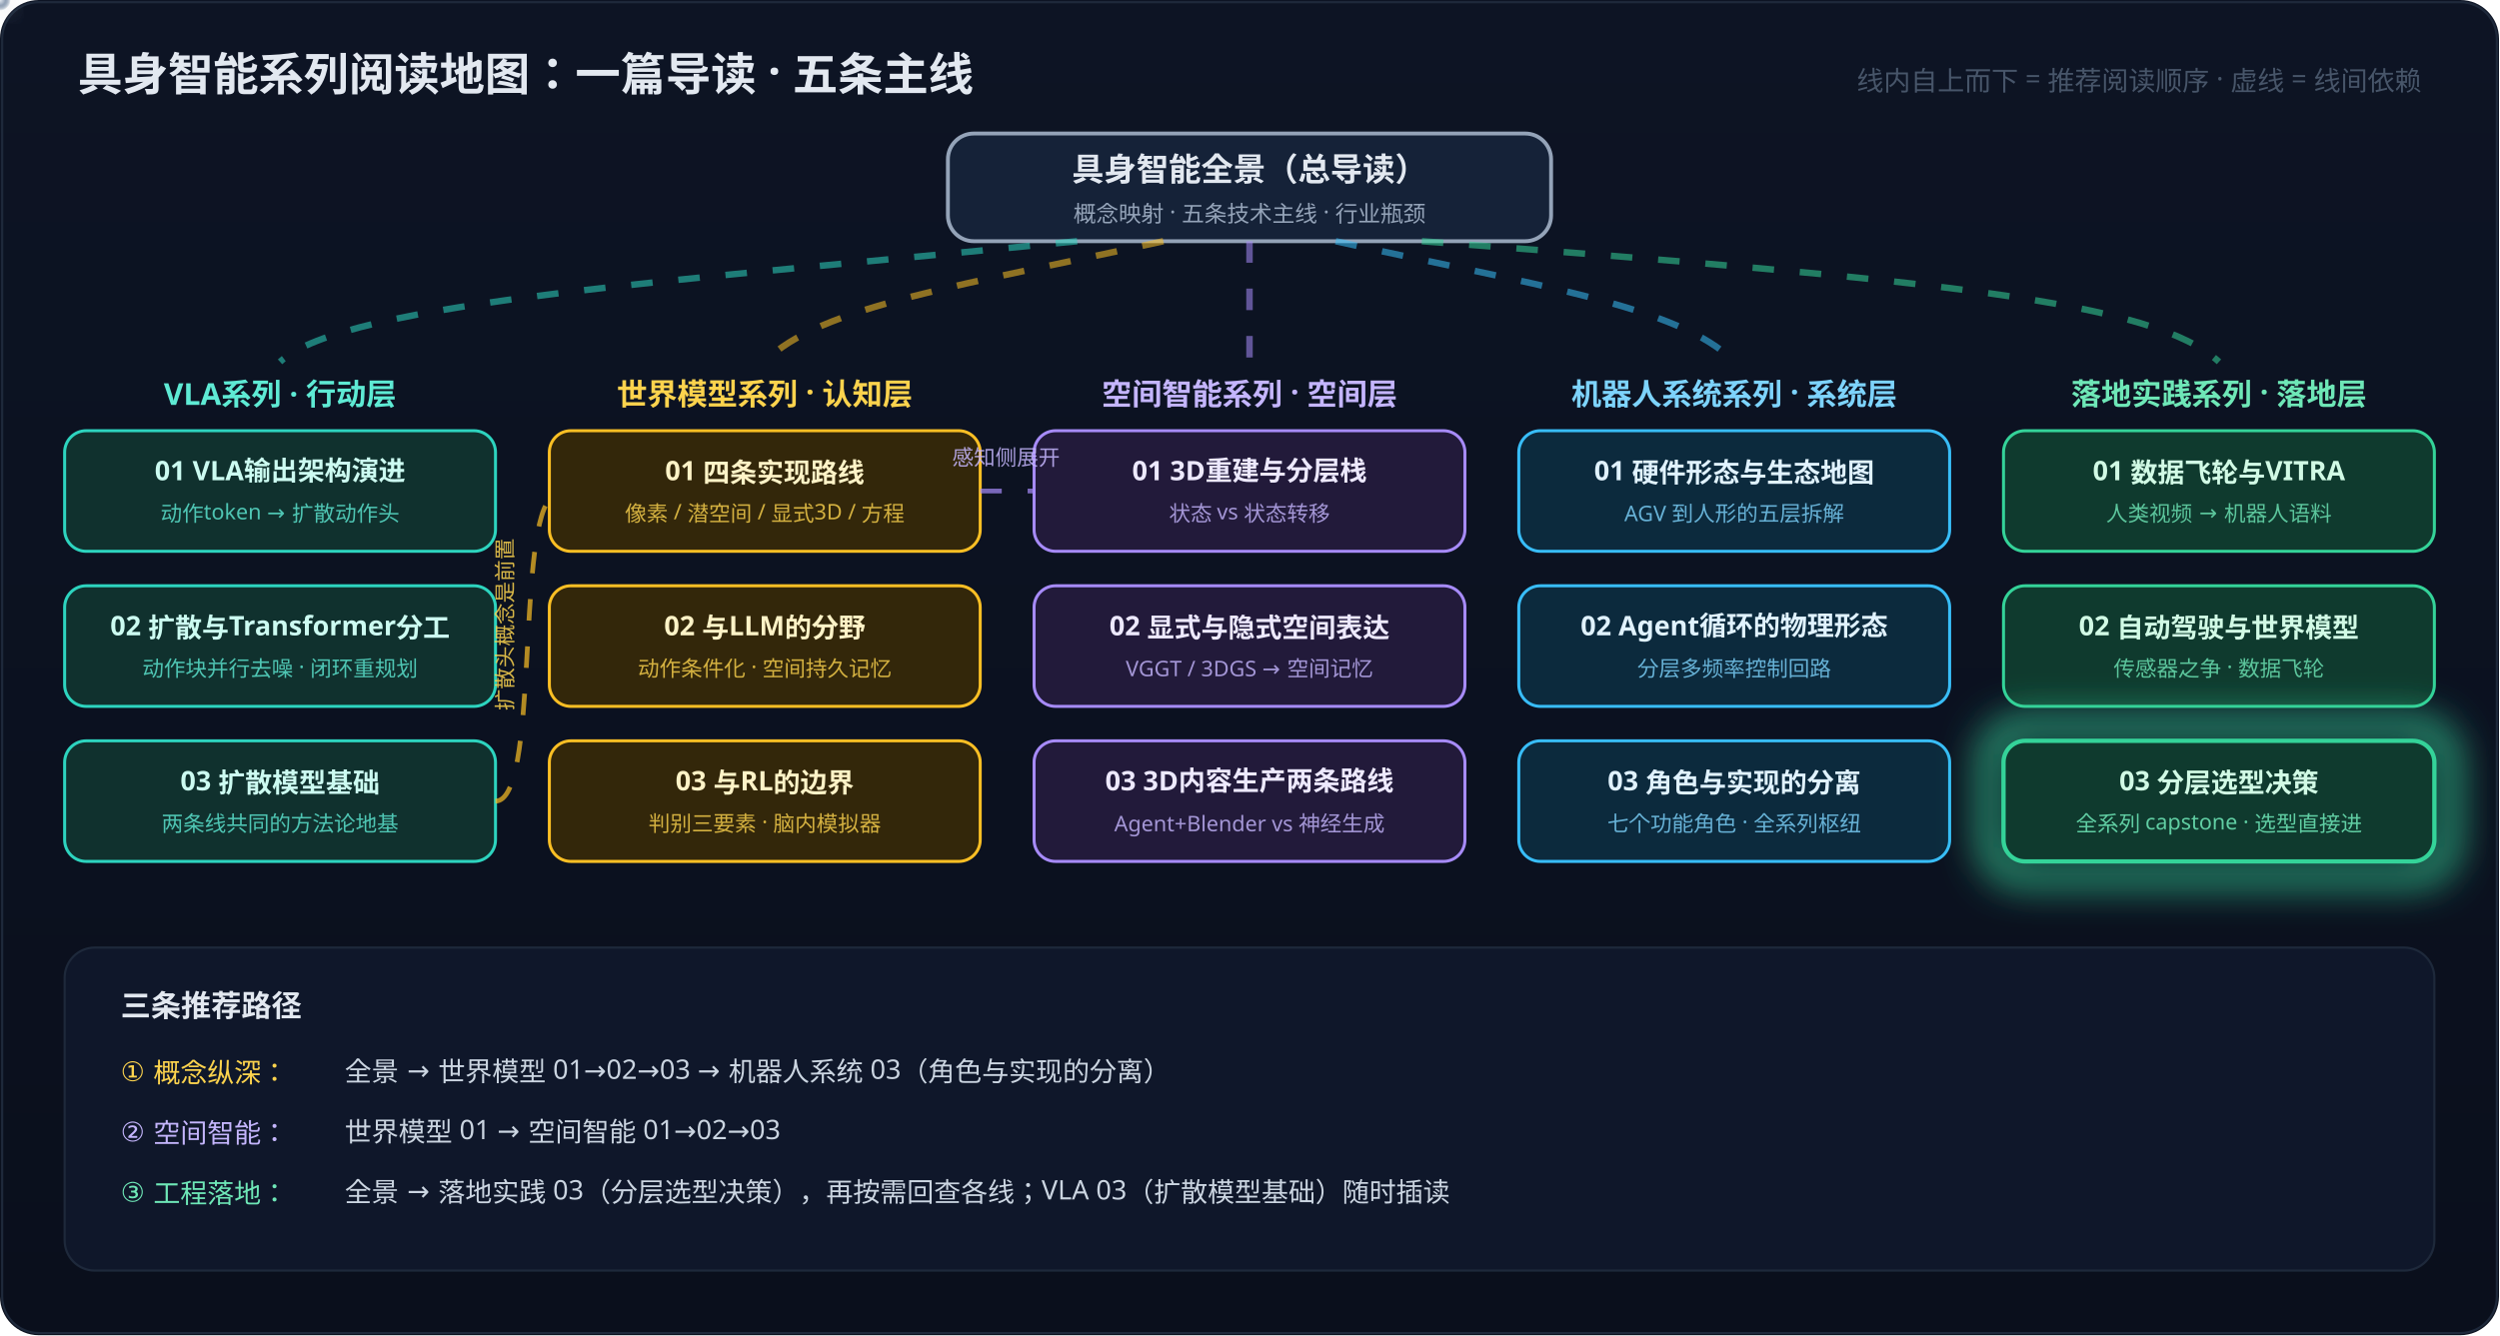
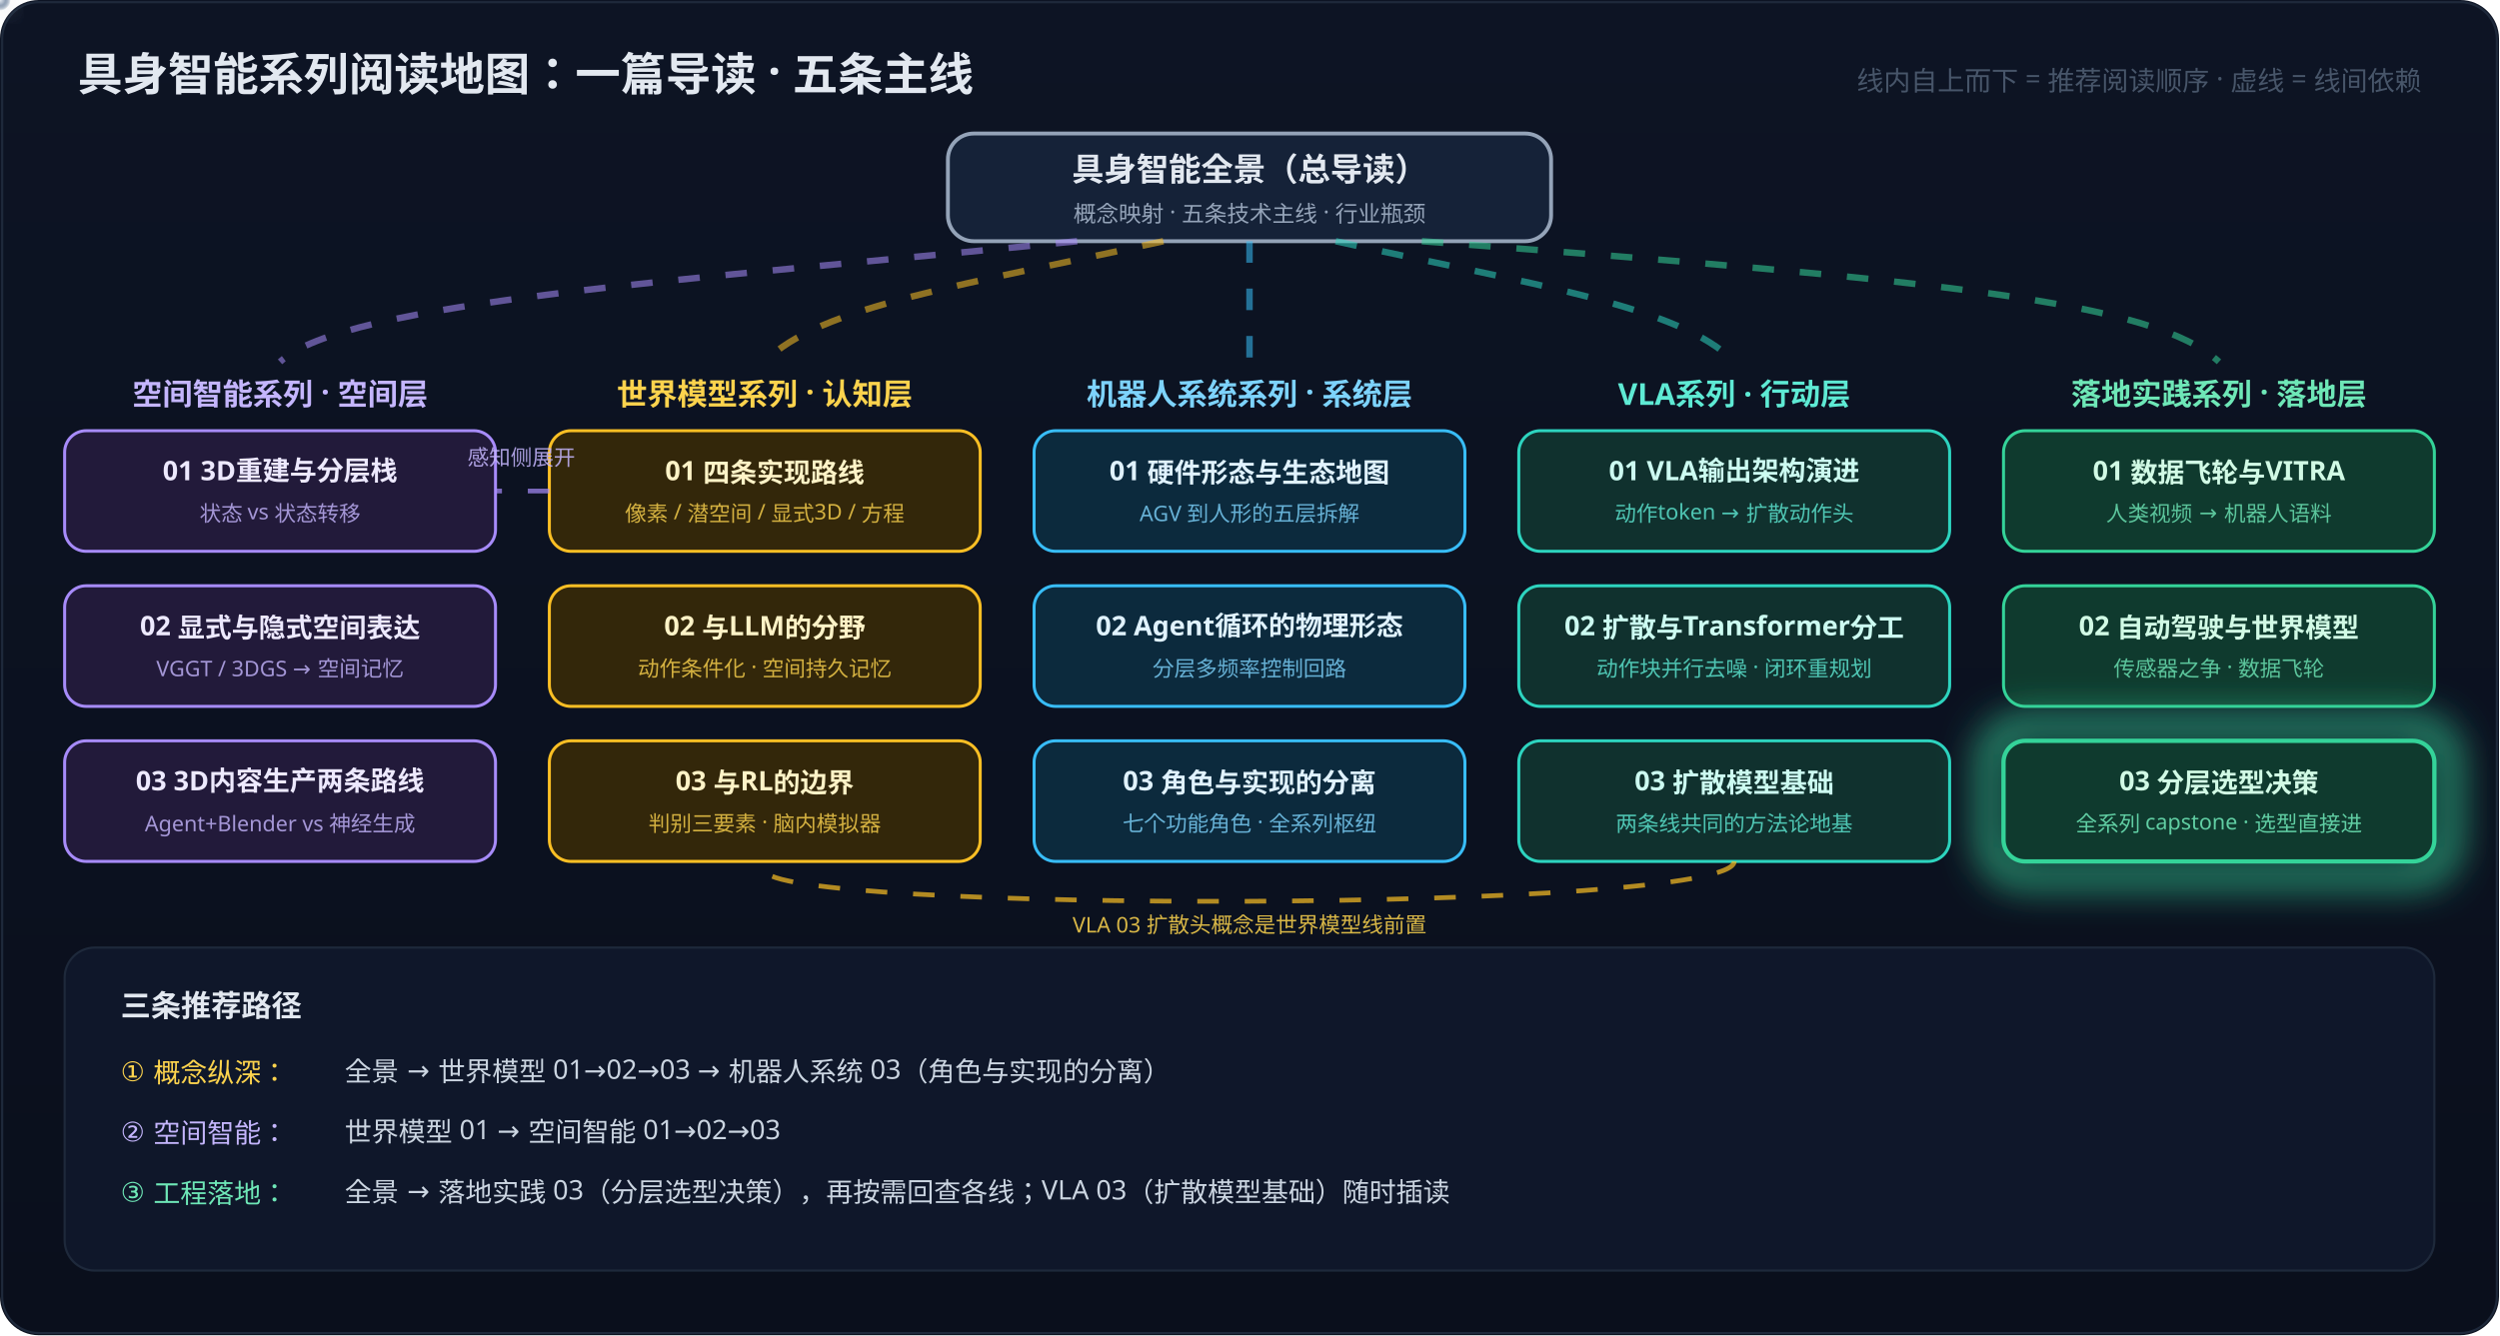
<svg xmlns="http://www.w3.org/2000/svg" width="1160" height="620" viewBox="0 0 1160 620" font-family="PingFang SC, Hiragino Sans GB, Microsoft YaHei, sans-serif">
  <defs>
    <linearGradient id="bgRM" x1="0" y1="0" x2="0" y2="1">
      <stop offset="0" stop-color="#0d1424" />
      <stop offset="1" stop-color="#0a0f1c" />
    </linearGradient>
    <filter id="glowRM" x="-60%" y="-60%" width="220%" height="220%">
      <feGaussianBlur stdDeviation="5" result="b" />
      <feMerge>
        <feMergeNode in="b" />
        <feMergeNode in="SourceGraphic" />
      </feMerge>
    </filter>
    <filter id="haloRM" x="-60%" y="-60%" width="220%" height="220%">
      <feGaussianBlur stdDeviation="9" />
    </filter>
    <radialGradient id="pSlateRM" cx="0.5" cy="0.5" r="0.5">
      <stop offset="0" stop-color="#e2e8f0" />
      <stop offset="0.5" stop-color="#94a3b8" />
      <stop offset="1" stop-color="#94a3b8" stop-opacity="0" />
    </radialGradient>
  </defs>
  <style>
    @keyframes flowDashRM { to { stroke-dashoffset: -48; } }
    @keyframes pulseRM { 0%,100% { opacity: 0.10; } 50% { opacity: 0.5; } }
    @keyframes shimmerRM { 0%,100% { opacity: 0.82; } 50% { opacity: 1; } }
    .flowRM { stroke-dasharray: 10 12; animation: flowDashRM 1.6s linear infinite; }
    .haloRM { animation: pulseRM 2.4s ease-in-out infinite; }
    .nodeRM { animation: shimmerRM 3.8s ease-in-out infinite; }
  </style>
  <rect width="1160" height="620" rx="18" fill="url(#bgRM)" />
  <rect x="1" y="1" width="1158" height="618" rx="17" fill="none" stroke="#1e293b" stroke-width="1" />
  <text x="36" y="42" font-size="21" font-weight="700" fill="#e2e8f0">具身智能系列阅读地图：一篇导读 · 五条主线</text>
  <text x="1124" y="42" font-size="12.5" fill="#475569" text-anchor="end">线内自上而下 = 推荐阅读顺序 · 虚线 = 线间依赖</text>
  <g class="nodeRM">
    <rect x="440" y="62" width="280" height="50" rx="12" fill="#152238" stroke="#94a3b8" stroke-width="1.8" />
    <text x="580" y="84" font-size="15" font-weight="700" fill="#e2e8f0" text-anchor="middle">具身智能全景（总导读）</text>
    <text x="580" y="103" font-size="10.5" fill="#94a3b8" text-anchor="middle">概念映射 · 五条技术主线 · 行业瓶颈</text>
  </g>
-   <path class="flowRM" d="M 500 112 C 320 130, 160 140, 130 168" fill="none" stroke="#2dd4bf" stroke-width="3" opacity="0.55" />
+   <path class="flowRM" d="M 500 112 C 320 130, 160 140, 130 168" fill="none" stroke="#a78bfa" stroke-width="3" opacity="0.55" />
  <path class="flowRM" d="M 540 112 C 450 132, 380 142, 355 168" fill="none" stroke="#fbbf24" stroke-width="3" opacity="0.55" />
-   <path class="flowRM" d="M 580 112 V 168" fill="none" stroke="#a78bfa" stroke-width="3" opacity="0.55" />
-   <path class="flowRM" d="M 620 112 C 710 132, 780 142, 805 168" fill="none" stroke="#38bdf8" stroke-width="3" opacity="0.55" />
+   <path class="flowRM" d="M 580 112 V 168" fill="none" stroke="#38bdf8" stroke-width="3" opacity="0.55" />
+   <path class="flowRM" d="M 620 112 C 710 132, 780 142, 805 168" fill="none" stroke="#2dd4bf" stroke-width="3" opacity="0.55" />
  <path class="flowRM" d="M 660 112 C 900 130, 1000 140, 1030 168" fill="none" stroke="#34d399" stroke-width="3" opacity="0.55" />
  <circle r="5" fill="url(#pSlateRM)" filter="url(#glowRM)">
    <animateMotion dur="5s" repeatCount="indefinite" path="M 500 112 C 320 130, 160 140, 130 168" />
  </circle>
  <circle r="5" fill="url(#pSlateRM)" filter="url(#glowRM)">
    <animateMotion dur="5s" begin="2.5s" repeatCount="indefinite" path="M 660 112 C 900 130, 1000 140, 1030 168" />
  </circle>
-   <text x="130" y="188" font-size="14" font-weight="700" fill="#5eead4" text-anchor="middle">VLA系列 · 行动层</text>
+   <text x="130" y="188" font-size="14" font-weight="700" fill="#c4b5fd" text-anchor="middle">空间智能系列 · 空间层</text>
  <text x="355" y="188" font-size="14" font-weight="700" fill="#fcd34d" text-anchor="middle">世界模型系列 · 认知层</text>
-   <text x="580" y="188" font-size="14" font-weight="700" fill="#c4b5fd" text-anchor="middle">空间智能系列 · 空间层</text>
-   <text x="805" y="188" font-size="14" font-weight="700" fill="#7dd3fc" text-anchor="middle">机器人系统系列 · 系统层</text>
+   <text x="580" y="188" font-size="14" font-weight="700" fill="#7dd3fc" text-anchor="middle">机器人系统系列 · 系统层</text>
+   <text x="805" y="188" font-size="14" font-weight="700" fill="#5eead4" text-anchor="middle">VLA系列 · 行动层</text>
  <text x="1030" y="188" font-size="14" font-weight="700" fill="#6ee7b7" text-anchor="middle">落地实践系列 · 落地层</text>
  <g class="nodeRM">
-     <rect x="30" y="200" width="200" height="56" rx="10" fill="#10312e" stroke="#2dd4bf" stroke-width="1.4" />
-     <text x="130" y="223" font-size="12.5" font-weight="600" fill="#ccfbf1" text-anchor="middle">01 VLA输出架构演进</text>
-     <text x="130" y="242" font-size="10" fill="#5eead4" opacity="0.8" text-anchor="middle">动作token → 扩散动作头</text>
-     <rect x="30" y="272" width="200" height="56" rx="10" fill="#10312e" stroke="#2dd4bf" stroke-width="1.4" />
-     <text x="130" y="295" font-size="12.5" font-weight="600" fill="#ccfbf1" text-anchor="middle">02 扩散与Transformer分工</text>
-     <text x="130" y="314" font-size="10" fill="#5eead4" opacity="0.8" text-anchor="middle">动作块并行去噪 · 闭环重规划</text>
-     <rect x="30" y="344" width="200" height="56" rx="10" fill="#10312e" stroke="#2dd4bf" stroke-width="1.4" />
-     <text x="130" y="367" font-size="12.5" font-weight="600" fill="#ccfbf1" text-anchor="middle">03 扩散模型基础</text>
-     <text x="130" y="386" font-size="10" fill="#5eead4" opacity="0.8" text-anchor="middle">两条线共同的方法论地基</text>
+     <rect x="30" y="200" width="200" height="56" rx="10" fill="#221a3a" stroke="#a78bfa" stroke-width="1.4" />
+     <text x="130" y="223" font-size="12.5" font-weight="600" fill="#ede9fe" text-anchor="middle">01 3D重建与分层栈</text>
+     <text x="130" y="242" font-size="10" fill="#c4b5fd" opacity="0.8" text-anchor="middle">状态 vs 状态转移</text>
+     <rect x="30" y="272" width="200" height="56" rx="10" fill="#221a3a" stroke="#a78bfa" stroke-width="1.4" />
+     <text x="130" y="295" font-size="12.5" font-weight="600" fill="#ede9fe" text-anchor="middle">02 显式与隐式空间表达</text>
+     <text x="130" y="314" font-size="10" fill="#c4b5fd" opacity="0.8" text-anchor="middle">VGGT / 3DGS → 空间记忆</text>
+     <rect x="30" y="344" width="200" height="56" rx="10" fill="#221a3a" stroke="#a78bfa" stroke-width="1.4" />
+     <text x="130" y="367" font-size="12.5" font-weight="600" fill="#ede9fe" text-anchor="middle">03 3D内容生产两条路线</text>
+     <text x="130" y="386" font-size="10" fill="#c4b5fd" opacity="0.8" text-anchor="middle">Agent+Blender vs 神经生成</text>
  </g>
  <g class="nodeRM">
    <rect x="255" y="200" width="200" height="56" rx="10" fill="#33270a" stroke="#fbbf24" stroke-width="1.4" />
    <text x="355" y="223" font-size="12.5" font-weight="600" fill="#fef3c7" text-anchor="middle">01 四条实现路线</text>
    <text x="355" y="242" font-size="10" fill="#fcd34d" opacity="0.8" text-anchor="middle">像素 / 潜空间 / 显式3D / 方程</text>
    <rect x="255" y="272" width="200" height="56" rx="10" fill="#33270a" stroke="#fbbf24" stroke-width="1.4" />
    <text x="355" y="295" font-size="12.5" font-weight="600" fill="#fef3c7" text-anchor="middle">02 与LLM的分野</text>
    <text x="355" y="314" font-size="10" fill="#fcd34d" opacity="0.8" text-anchor="middle">动作条件化 · 空间持久记忆</text>
    <rect x="255" y="344" width="200" height="56" rx="10" fill="#33270a" stroke="#fbbf24" stroke-width="1.4" />
    <text x="355" y="367" font-size="12.5" font-weight="600" fill="#fef3c7" text-anchor="middle">03 与RL的边界</text>
    <text x="355" y="386" font-size="10" fill="#fcd34d" opacity="0.8" text-anchor="middle">判别三要素 · 脑内模拟器</text>
  </g>
  <g class="nodeRM">
-     <rect x="480" y="200" width="200" height="56" rx="10" fill="#221a3a" stroke="#a78bfa" stroke-width="1.4" />
-     <text x="580" y="223" font-size="12.5" font-weight="600" fill="#ede9fe" text-anchor="middle">01 3D重建与分层栈</text>
-     <text x="580" y="242" font-size="10" fill="#c4b5fd" opacity="0.8" text-anchor="middle">状态 vs 状态转移</text>
-     <rect x="480" y="272" width="200" height="56" rx="10" fill="#221a3a" stroke="#a78bfa" stroke-width="1.4" />
-     <text x="580" y="295" font-size="12.5" font-weight="600" fill="#ede9fe" text-anchor="middle">02 显式与隐式空间表达</text>
-     <text x="580" y="314" font-size="10" fill="#c4b5fd" opacity="0.8" text-anchor="middle">VGGT / 3DGS → 空间记忆</text>
-     <rect x="480" y="344" width="200" height="56" rx="10" fill="#221a3a" stroke="#a78bfa" stroke-width="1.4" />
-     <text x="580" y="367" font-size="12.5" font-weight="600" fill="#ede9fe" text-anchor="middle">03 3D内容生产两条路线</text>
-     <text x="580" y="386" font-size="10" fill="#c4b5fd" opacity="0.8" text-anchor="middle">Agent+Blender vs 神经生成</text>
+     <rect x="480" y="200" width="200" height="56" rx="10" fill="#0c2a3d" stroke="#38bdf8" stroke-width="1.4" />
+     <text x="580" y="223" font-size="12.5" font-weight="600" fill="#e0f2fe" text-anchor="middle">01 硬件形态与生态地图</text>
+     <text x="580" y="242" font-size="10" fill="#7dd3fc" opacity="0.8" text-anchor="middle">AGV 到人形的五层拆解</text>
+     <rect x="480" y="272" width="200" height="56" rx="10" fill="#0c2a3d" stroke="#38bdf8" stroke-width="1.4" />
+     <text x="580" y="295" font-size="12.5" font-weight="600" fill="#e0f2fe" text-anchor="middle">02 Agent循环的物理形态</text>
+     <text x="580" y="314" font-size="10" fill="#7dd3fc" opacity="0.8" text-anchor="middle">分层多频率控制回路</text>
+     <rect x="480" y="344" width="200" height="56" rx="10" fill="#0c2a3d" stroke="#38bdf8" stroke-width="1.4" />
+     <text x="580" y="367" font-size="12.5" font-weight="600" fill="#e0f2fe" text-anchor="middle">03 角色与实现的分离</text>
+     <text x="580" y="386" font-size="10" fill="#7dd3fc" opacity="0.8" text-anchor="middle">七个功能角色 · 全系列枢纽</text>
  </g>
  <g class="nodeRM">
-     <rect x="705" y="200" width="200" height="56" rx="10" fill="#0c2a3d" stroke="#38bdf8" stroke-width="1.4" />
-     <text x="805" y="223" font-size="12.5" font-weight="600" fill="#e0f2fe" text-anchor="middle">01 硬件形态与生态地图</text>
-     <text x="805" y="242" font-size="10" fill="#7dd3fc" opacity="0.8" text-anchor="middle">AGV 到人形的五层拆解</text>
-     <rect x="705" y="272" width="200" height="56" rx="10" fill="#0c2a3d" stroke="#38bdf8" stroke-width="1.4" />
-     <text x="805" y="295" font-size="12.5" font-weight="600" fill="#e0f2fe" text-anchor="middle">02 Agent循环的物理形态</text>
-     <text x="805" y="314" font-size="10" fill="#7dd3fc" opacity="0.8" text-anchor="middle">分层多频率控制回路</text>
-     <rect x="705" y="344" width="200" height="56" rx="10" fill="#0c2a3d" stroke="#38bdf8" stroke-width="1.4" />
-     <text x="805" y="367" font-size="12.5" font-weight="600" fill="#e0f2fe" text-anchor="middle">03 角色与实现的分离</text>
-     <text x="805" y="386" font-size="10" fill="#7dd3fc" opacity="0.8" text-anchor="middle">七个功能角色 · 全系列枢纽</text>
+     <rect x="705" y="200" width="200" height="56" rx="10" fill="#10312e" stroke="#2dd4bf" stroke-width="1.4" />
+     <text x="805" y="223" font-size="12.5" font-weight="600" fill="#ccfbf1" text-anchor="middle">01 VLA输出架构演进</text>
+     <text x="805" y="242" font-size="10" fill="#5eead4" opacity="0.8" text-anchor="middle">动作token → 扩散动作头</text>
+     <rect x="705" y="272" width="200" height="56" rx="10" fill="#10312e" stroke="#2dd4bf" stroke-width="1.4" />
+     <text x="805" y="295" font-size="12.5" font-weight="600" fill="#ccfbf1" text-anchor="middle">02 扩散与Transformer分工</text>
+     <text x="805" y="314" font-size="10" fill="#5eead4" opacity="0.8" text-anchor="middle">动作块并行去噪 · 闭环重规划</text>
+     <rect x="705" y="344" width="200" height="56" rx="10" fill="#10312e" stroke="#2dd4bf" stroke-width="1.4" />
+     <text x="805" y="367" font-size="12.5" font-weight="600" fill="#ccfbf1" text-anchor="middle">03 扩散模型基础</text>
+     <text x="805" y="386" font-size="10" fill="#5eead4" opacity="0.8" text-anchor="middle">两条线共同的方法论地基</text>
  </g>
  <g class="nodeRM">
    <rect x="930" y="200" width="200" height="56" rx="10" fill="#0f3a2e" stroke="#34d399" stroke-width="1.4" />
    <text x="1030" y="223" font-size="12.5" font-weight="600" fill="#d1fae5" text-anchor="middle">01 数据飞轮与VITRA</text>
    <text x="1030" y="242" font-size="10" fill="#6ee7b7" opacity="0.8" text-anchor="middle">人类视频 → 机器人语料</text>
    <rect x="930" y="272" width="200" height="56" rx="10" fill="#0f3a2e" stroke="#34d399" stroke-width="1.4" />
    <text x="1030" y="295" font-size="12.5" font-weight="600" fill="#d1fae5" text-anchor="middle">02 自动驾驶与世界模型</text>
    <text x="1030" y="314" font-size="10" fill="#6ee7b7" opacity="0.8" text-anchor="middle">传感器之争 · 数据飞轮</text>
  </g>
  <rect class="haloRM" x="924" y="338" width="212" height="68" rx="14" fill="none" stroke="#34d399" stroke-width="9" filter="url(#haloRM)" />
  <g>
    <rect x="930" y="344" width="200" height="56" rx="10" fill="#0f3a2e" stroke="#34d399" stroke-width="2" />
    <text x="1030" y="367" font-size="12.5" font-weight="700" fill="#d1fae5" text-anchor="middle">03 分层选型决策</text>
    <text x="1030" y="386" font-size="10" fill="#6ee7b7" opacity="0.85" text-anchor="middle">全系列 capstone · 选型直接进</text>
  </g>
-   <path class="flowRM" d="M 230 372 C 250 372, 240 250, 255 232" fill="none" stroke="#fbbf24" stroke-width="2.2" opacity="0.7" />
-   <text x="238" y="290" font-size="10" fill="#fcd34d" opacity="0.85" text-anchor="middle" transform="rotate(-90 238 290)">扩散头概念是前置</text>
-   <path class="flowRM" d="M 455 228 H 480" fill="none" stroke="#a78bfa" stroke-width="2.2" opacity="0.7" />
-   <text x="467" y="216" font-size="10" fill="#c4b5fd" opacity="0.85" text-anchor="middle">感知侧展开</text>
+   <path class="flowRM" d="M 805 400 C 805 424, 355 424, 355 404" fill="none" stroke="#fbbf24" stroke-width="2.2" opacity="0.7" />
+   <text x="580" y="433" font-size="10" fill="#fcd34d" opacity="0.85" text-anchor="middle">VLA 03 扩散头概念是世界模型线前置</text>
+   <path class="flowRM" d="M 255 228 H 230" fill="none" stroke="#a78bfa" stroke-width="2.2" opacity="0.7" />
+   <text x="242" y="216" font-size="10" fill="#c4b5fd" opacity="0.85" text-anchor="middle">感知侧展开</text>
  <rect x="30" y="440" width="1100" height="150" rx="14" fill="#0f172a" stroke="#1e293b" stroke-width="1" />
  <text x="56" y="472" font-size="14" font-weight="700" fill="#e2e8f0">三条推荐路径</text>
  <text x="56" y="502" font-size="12.5" fill="#fcd34d">① 概念纵深：</text>
  <text x="160" y="502" font-size="12.5" fill="#cbd5e1">全景 → 世界模型 01→02→03 → 机器人系统 03（角色与实现的分离）</text>
  <text x="56" y="530" font-size="12.5" fill="#c4b5fd">② 空间智能：</text>
  <text x="160" y="530" font-size="12.5" fill="#cbd5e1">世界模型 01 → 空间智能 01→02→03</text>
  <text x="56" y="558" font-size="12.5" fill="#6ee7b7">③ 工程落地：</text>
  <text x="160" y="558" font-size="12.5" fill="#cbd5e1">全景 → 落地实践 03（分层选型决策），再按需回查各线；VLA 03（扩散模型基础）随时插读</text>
</svg>
